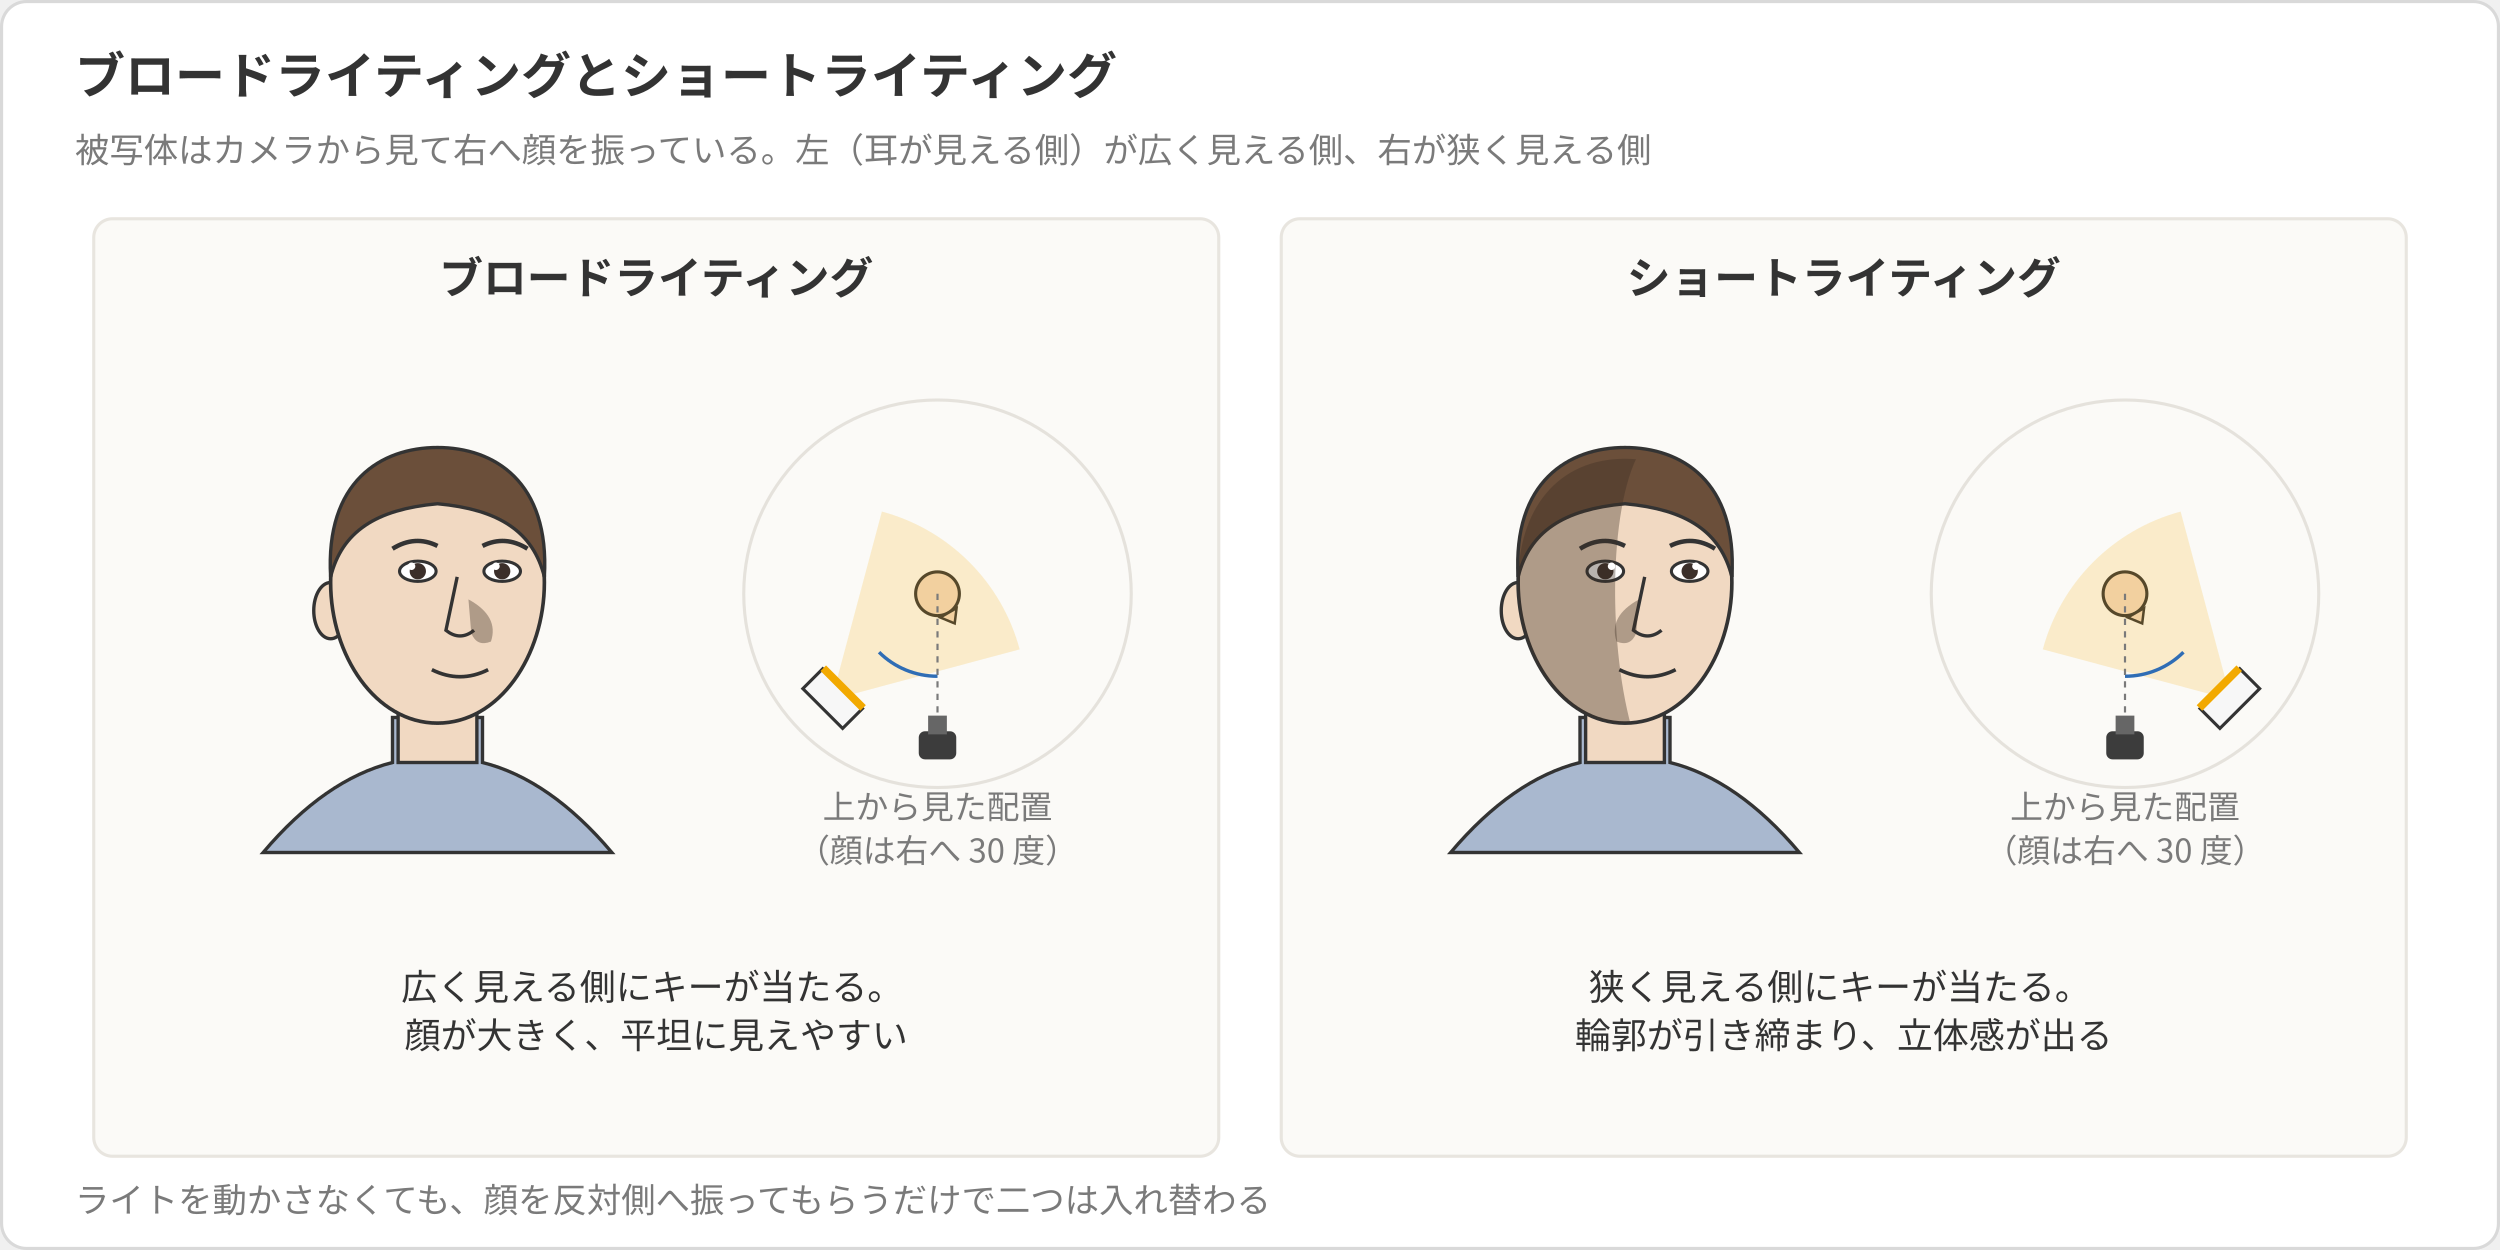
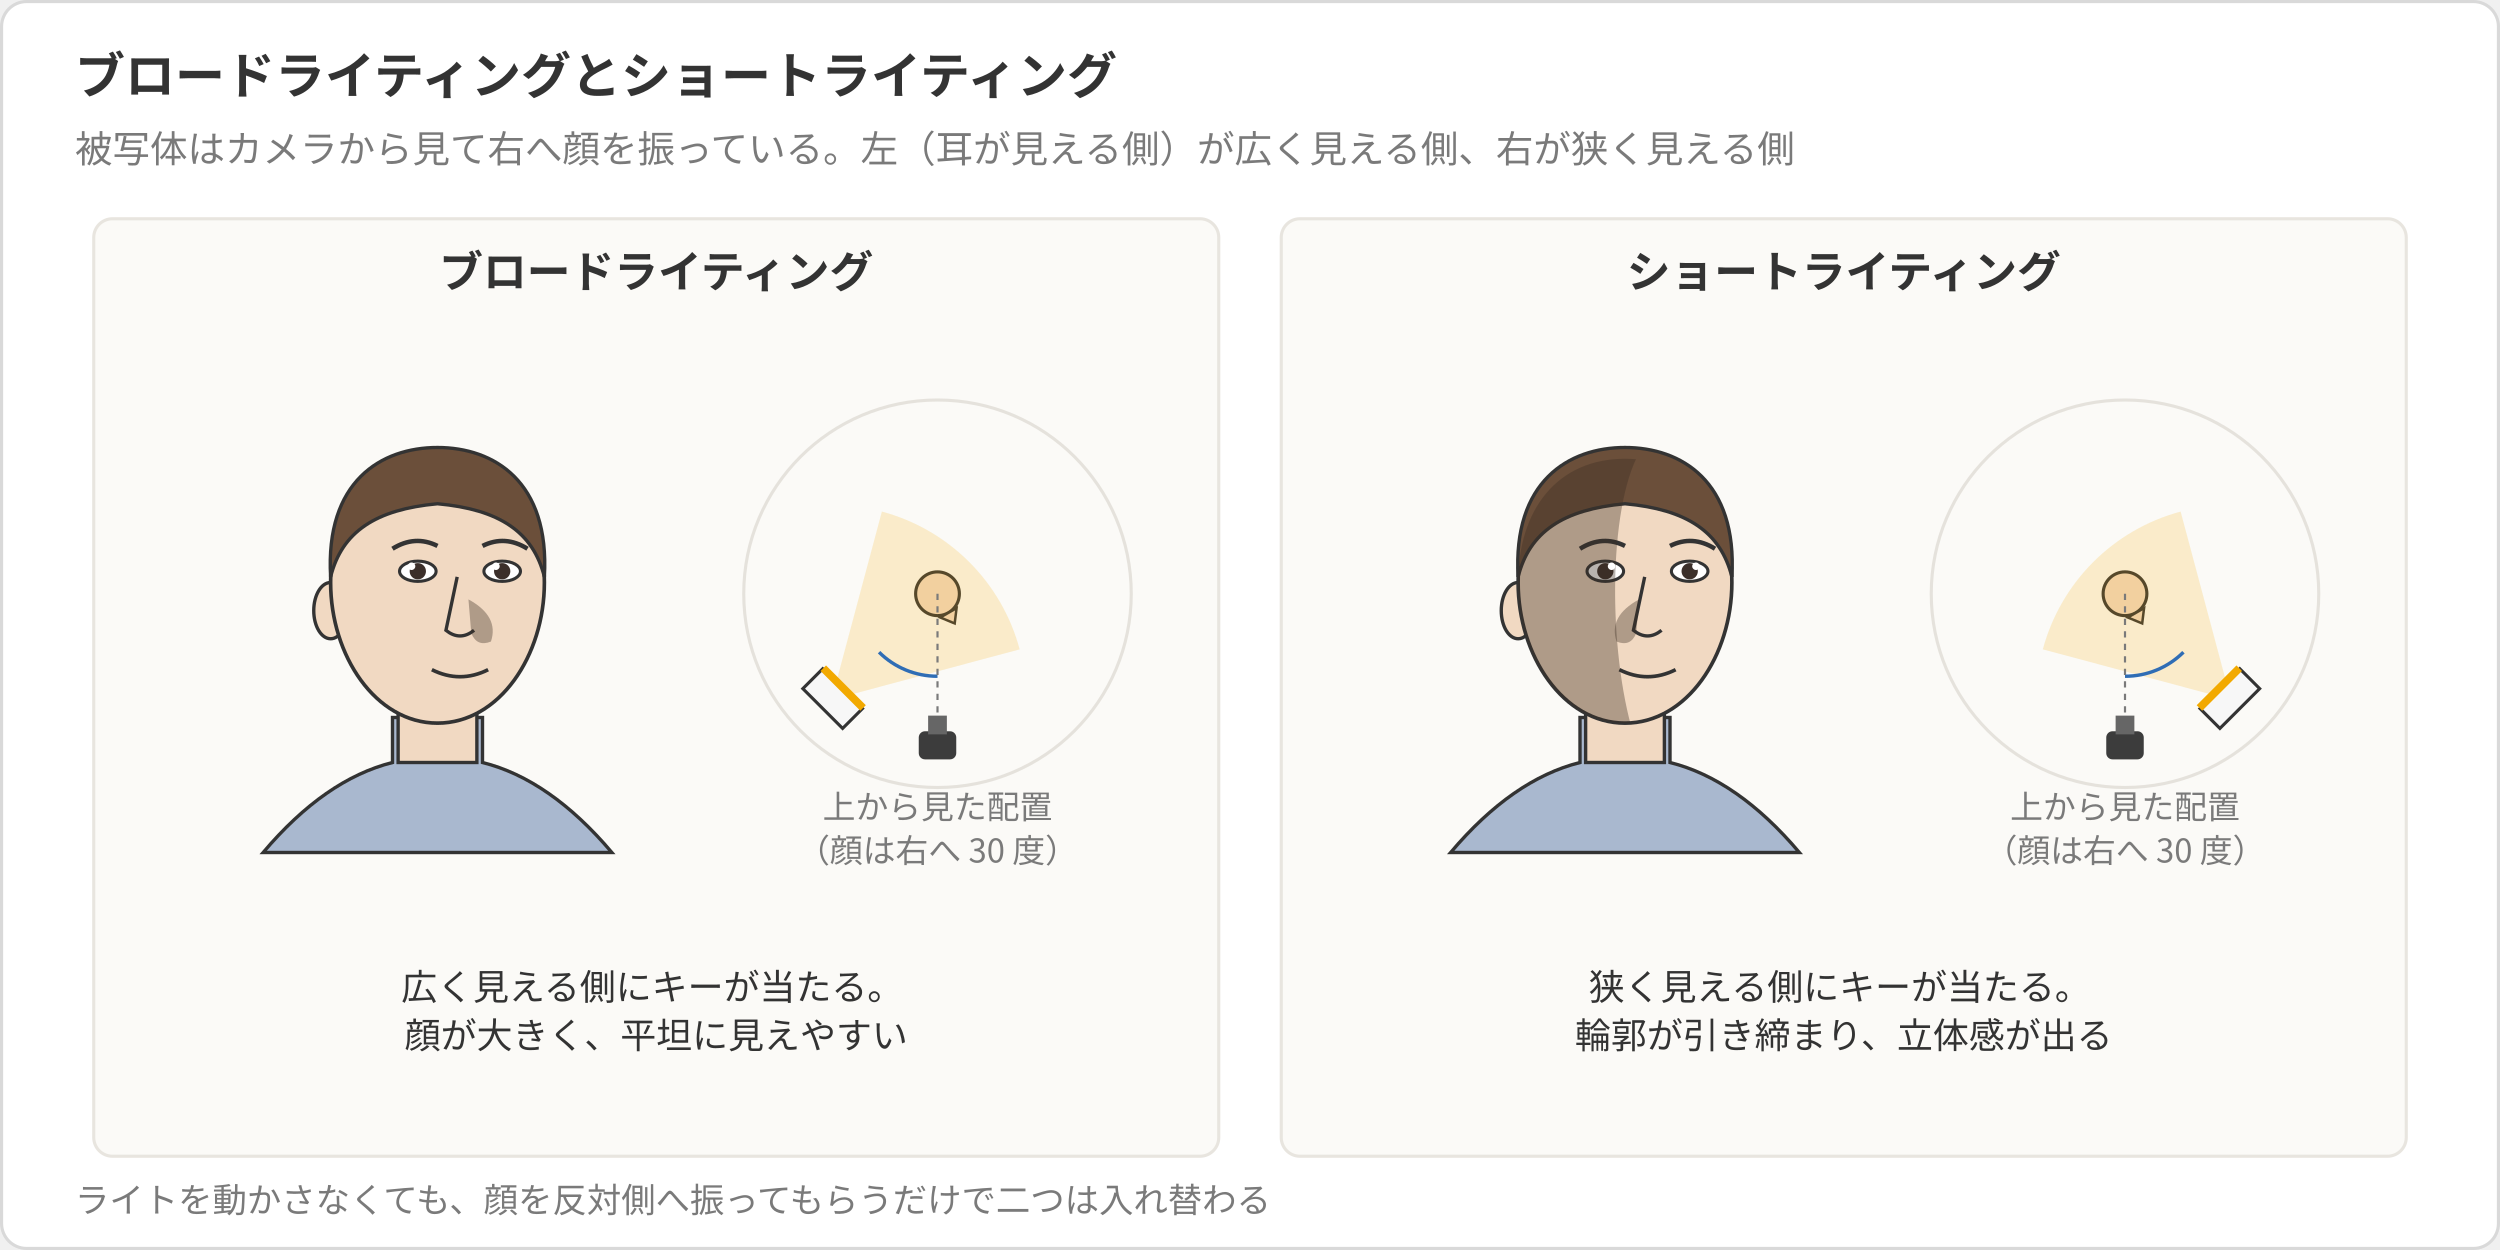
<svg xmlns="http://www.w3.org/2000/svg" viewBox="0 0 800 400" width="800" height="400" role="img" aria-label="ブロードライティングとショートライティング">
  <defs>
-     <marker id="arrow" viewBox="0 0 10 10" refX="9" refY="5" markerWidth="7" markerHeight="7" orient="auto-start-reverse">
-       <path d="M0,0 L10,5 L0,10 Z" fill="#333333" />
-     </marker>
-     <marker id="arrow-muted" viewBox="0 0 10 10" refX="9" refY="5" markerWidth="7" markerHeight="7" orient="auto-start-reverse">
-       <path d="M0,0 L10,5 L0,10 Z" fill="#7a7a7a" />
-     </marker>
-     <marker id="arrow-blue" viewBox="0 0 10 10" refX="9" refY="5" markerWidth="7" markerHeight="7" orient="auto-start-reverse">
-       <path d="M0,0 L10,5 L0,10 Z" fill="#2f6db5" />
-     </marker>
-     <marker id="arrow-light" viewBox="0 0 10 10" refX="9" refY="5" markerWidth="7" markerHeight="7" orient="auto-start-reverse">
-       <path d="M0,0 L10,5 L0,10 Z" fill="#f2a900" />
-     </marker>
-     <clipPath id="face14">
+     <filter id="blur" x="-30%" y="-30%" width="160%" height="160%">
+       <feGaussianBlur stdDeviation="4" />
+     </filter>
+     <clipPath id="face1">
      <path d="M0,-48 C24,-48 38,-30 38,-4 C38,22 22,46 0,46 C-22,46 -38,22 -38,-4 C-38,-30 -24,-48 0,-48 Z" />
    </clipPath>
-     <clipPath id="face15">
+     <clipPath id="body2">
+       <path d="M-62,92 Q-40,66 -16,60 L-16,44 L16,44 L16,60 Q40,66 62,92 Z" />
+     </clipPath>
+     <clipPath id="face3">
      <path d="M0,-48 C24,-48 38,-30 38,-4 C38,22 22,46 0,46 C-22,46 -38,22 -38,-4 C-38,-30 -24,-48 0,-48 Z" />
+     </clipPath>
+     <clipPath id="body4">
+       <path d="M-62,92 Q-40,66 -16,60 L-16,44 L16,44 L16,60 Q40,66 62,92 Z" />
    </clipPath>
  </defs>
  <rect x="0.5" y="0.5" width="799" height="399" rx="8" fill="#ffffff" stroke="#d9d9d9" />
-   <text x="24" y="30" font-family="'Noto Sans JP','Noto Sans CJK JP','Hiragino Sans','Yu Gothic','Meiryo',sans-serif" font-size="16" font-weight="bold" fill="#333333">ブロードライティングとショートライティング</text>
-   <text x="24.0" y="52.0" font-family="'Noto Sans JP','Noto Sans CJK JP','Hiragino Sans','Yu Gothic','Meiryo',sans-serif" font-size="11" text-anchor="start" fill="#7a7a7a" font-weight="normal">
+   <text x="24.0" y="30.0" font-family="'Noto Sans JP','Noto Sans CJK JP','Hiragino Sans','Yu Gothic','Meiryo',sans-serif" font-size="16" text-anchor="start" fill="#333333" font-weight="bold">
+     <tspan x="24.0" dy="0">ブロードライティングとショートライティング</tspan>
+   </text>
+   <text x="24.0" y="52.0" font-family="'Noto Sans JP','Noto Sans CJK JP','Hiragino Sans','Yu Gothic','Meiryo',sans-serif" font-size="12" text-anchor="start" fill="#7a7a7a" font-weight="normal">
    <tspan x="24.0" dy="0">被写体はカメラから見て右へ顔を振っている。左（耳が見える側）が広く見える側、右が狭く見える側</tspan>
  </text>
-   <rect x="30" y="70" width="360" height="300" rx="6" fill="#fbfaf7" stroke="#e8e5df" />
-   <text x="210.0" y="94.0" font-family="'Noto Sans JP','Noto Sans CJK JP','Hiragino Sans','Yu Gothic','Meiryo',sans-serif" font-size="14" text-anchor="middle" fill="#333333" font-weight="bold">
+   <rect x="30.0" y="70.0" width="360.0" height="300.0" rx="6" fill="#fbfaf7" stroke="#e8e5df" stroke-width="1" />
+   <text x="210.0" y="92.0" font-family="'Noto Sans JP','Noto Sans CJK JP','Hiragino Sans','Yu Gothic','Meiryo',sans-serif" font-size="14" text-anchor="middle" fill="#333333" font-weight="bold">
    <tspan x="210.0" dy="0">ブロードライティング</tspan>
  </text>
  <g transform="translate(140.0,190.0) scale(0.9)">
    <path d="M-62,92 Q-40,66 -16,60 L-16,44 L16,44 L16,60 Q40,66 62,92 Z" fill="#a9b8cf" stroke="#333333" stroke-width="1.2" />
    <rect x="-14" y="30" width="28" height="30" fill="#f1d9c2" stroke="#333333" stroke-width="1.2" />
    <ellipse cx="-38" cy="6" rx="6" ry="10" fill="#f1d9c2" stroke="#333333" stroke-width="1.2" />
    <path d="M0,-48 C24,-48 38,-30 38,-4 C38,22 22,46 0,46 C-22,46 -38,22 -38,-4 C-38,-30 -24,-48 0,-48 Z" fill="#f1d9c2" stroke="#333333" stroke-width="1.3" />
    <path d="M-38,-6 C-40,-40 -20,-52 0,-52 C20,-52 40,-40 38,-6 C34,-22 22,-30 0,-32 C-22,-30 -34,-22 -38,-6 Z" fill="#6b4f3a" stroke="#333333" stroke-width="1.2" />
    <path d="M-16,-16 Q-8,-21 0,-17" fill="none" stroke="#333333" stroke-width="1.6" />
    <path d="M16,-17 Q24,-21 32,-16" fill="none" stroke="#333333" stroke-width="1.6" />
    <ellipse cx="-7" cy="-8" rx="6.5" ry="3.6" fill="#fff" stroke="#333333" stroke-width="1.1" />
    <circle cx="-7" cy="-8" r="2.9" fill="#3b2f2a" />
    <ellipse cx="23" cy="-8" rx="6.5" ry="3.6" fill="#fff" stroke="#333333" stroke-width="1.1" />
    <circle cx="23" cy="-8" r="2.9" fill="#3b2f2a" />
    <path d="M7,-6 L3,13 Q8,17 13,13" fill="none" stroke="#333333" stroke-width="1.2" />
    <path d="M-2,27 Q8,32 18,27" fill="none" stroke="#333333" stroke-width="1.3" />
  </g>
-   <g clip-path="url(#face14)" transform="translate(140.0,190.0) scale(0.9)">
+   <g clip-path="url(#face1)" transform="translate(140.0,190.0) scale(0.9)">
    <path d="M26,-50 C48,-30 48,20 28,50 L60,50 L60,-50 Z" fill="#3a2c22" opacity="0.36" />
    <path d="M11,2 Q22,8 19,17 Q14,19 12,14 Z" fill="#3a2c22" opacity="0.36" />
  </g>
  <circle cx="131.7" cy="181.2" r="1.2" fill="#fff" />
  <circle cx="158.7" cy="181.2" r="1.2" fill="#fff" />
  <circle cx="300.0" cy="190.0" r="62" fill="#fbfaf7" stroke="#e5e2dc" stroke-width="1" />
  <circle cx="300.0" cy="190.0" r="7" fill="#f1d9c2" stroke="#333333" stroke-width="1" />
  <path d="M300.9,197.6 L305.5,199.5 L306.1,194.6 Z" fill="#f1d9c2" stroke="#333333" stroke-width="0.8" />
  <rect x="294.0" y="234.0" width="12" height="9" rx="2" fill="#3c3c3c" />
  <rect x="297.0" y="229.0" width="6" height="6" fill="#666" />
  <path d="M266.1,223.9 L282.2,163.7 A62.4,62.4 0 0,1 326.3,207.8 Z" fill="#f2a900" opacity="0.18" />
  <g transform="translate(266.1,223.9) rotate(-45.0)">
    <rect x="-4" y="-9" width="9" height="18" fill="#f7f7f7" stroke="#333333" stroke-width="1" />
    <rect x="4" y="-9" width="2.5" height="18" fill="#f2a900" />
  </g>
  <path d="M300.0,216.4 A26.4,26.4 0 0,1 281.3,208.7" fill="none" stroke="#2f6db5" stroke-width="1.1" />
  <line x1="300.0" y1="190.0" x2="300.0" y2="230.0" stroke="#7a7a7a" stroke-width="0.7" stroke-dasharray="2 2" />
  <text x="300.0" y="262.0" font-family="'Noto Sans JP','Noto Sans CJK JP','Hiragino Sans','Yu Gothic','Meiryo',sans-serif" font-size="10.5" text-anchor="middle" fill="#7a7a7a" font-weight="normal">
    <tspan x="300.0" dy="0">上から見た配置</tspan>
  </text>
  <text x="300.0" y="276.0" font-family="'Noto Sans JP','Noto Sans CJK JP','Hiragino Sans','Yu Gothic','Meiryo',sans-serif" font-size="10.5" text-anchor="middle" fill="#7a7a7a" font-weight="normal">
    <tspan x="300.0" dy="0">（顔は右へ 30 度）</tspan>
  </text>
  <text x="210.0" y="320.0" font-family="'Noto Sans JP','Noto Sans CJK JP','Hiragino Sans','Yu Gothic','Meiryo',sans-serif" font-size="11.5" text-anchor="middle" fill="#333333" font-weight="normal">
    <tspan x="210.0" dy="0">広く見える側にキーが当たる。</tspan>
    <tspan x="210.0" dy="15.5">顔が大きく、平坦に見えやすい</tspan>
  </text>
-   <rect x="410" y="70" width="360" height="300" rx="6" fill="#fbfaf7" stroke="#e8e5df" />
-   <text x="590.0" y="94.0" font-family="'Noto Sans JP','Noto Sans CJK JP','Hiragino Sans','Yu Gothic','Meiryo',sans-serif" font-size="14" text-anchor="middle" fill="#333333" font-weight="bold">
+   <rect x="410.0" y="70.0" width="360.0" height="300.0" rx="6" fill="#fbfaf7" stroke="#e8e5df" stroke-width="1" />
+   <text x="590.0" y="92.0" font-family="'Noto Sans JP','Noto Sans CJK JP','Hiragino Sans','Yu Gothic','Meiryo',sans-serif" font-size="14" text-anchor="middle" fill="#333333" font-weight="bold">
    <tspan x="590.0" dy="0">ショートライティング</tspan>
  </text>
  <g transform="translate(520.0,190.0) scale(0.9)">
    <path d="M-62,92 Q-40,66 -16,60 L-16,44 L16,44 L16,60 Q40,66 62,92 Z" fill="#a9b8cf" stroke="#333333" stroke-width="1.2" />
    <rect x="-14" y="30" width="28" height="30" fill="#f1d9c2" stroke="#333333" stroke-width="1.2" />
    <ellipse cx="-38" cy="6" rx="6" ry="10" fill="#f1d9c2" stroke="#333333" stroke-width="1.2" />
    <path d="M0,-48 C24,-48 38,-30 38,-4 C38,22 22,46 0,46 C-22,46 -38,22 -38,-4 C-38,-30 -24,-48 0,-48 Z" fill="#f1d9c2" stroke="#333333" stroke-width="1.3" />
    <path d="M-38,-6 C-40,-40 -20,-52 0,-52 C20,-52 40,-40 38,-6 C34,-22 22,-30 0,-32 C-22,-30 -34,-22 -38,-6 Z" fill="#6b4f3a" stroke="#333333" stroke-width="1.2" />
    <path d="M-16,-16 Q-8,-21 0,-17" fill="none" stroke="#333333" stroke-width="1.6" />
    <path d="M16,-17 Q24,-21 32,-16" fill="none" stroke="#333333" stroke-width="1.6" />
    <ellipse cx="-7" cy="-8" rx="6.5" ry="3.6" fill="#fff" stroke="#333333" stroke-width="1.1" />
    <circle cx="-7" cy="-8" r="2.9" fill="#3b2f2a" />
    <ellipse cx="23" cy="-8" rx="6.5" ry="3.6" fill="#fff" stroke="#333333" stroke-width="1.1" />
    <circle cx="23" cy="-8" r="2.9" fill="#3b2f2a" />
    <path d="M7,-6 L3,13 Q8,17 13,13" fill="none" stroke="#333333" stroke-width="1.2" />
    <path d="M-2,27 Q8,32 18,27" fill="none" stroke="#333333" stroke-width="1.3" />
  </g>
-   <g clip-path="url(#face15)" transform="translate(520.0,190.0) scale(0.9)">
+   <g clip-path="url(#face3)" transform="translate(520.0,190.0) scale(0.9)">
    <path d="M5,-50 C-6,-30 -6,20 3,50 L-60,50 L-60,-50 Z" fill="#3a2c22" opacity="0.36" />
    <path d="M5,2 Q-6,8 -3,17 Q2,19 4,14 Z" fill="#3a2c22" opacity="0.36" />
  </g>
  <circle cx="515.7" cy="181.2" r="1.2" fill="#fff" />
  <circle cx="542.7" cy="181.2" r="1.2" fill="#fff" />
  <circle cx="680.0" cy="190.0" r="62" fill="#fbfaf7" stroke="#e5e2dc" stroke-width="1" />
  <circle cx="680.0" cy="190.0" r="7" fill="#f1d9c2" stroke="#333333" stroke-width="1" />
  <path d="M680.9,197.6 L685.5,199.5 L686.1,194.6 Z" fill="#f1d9c2" stroke="#333333" stroke-width="0.8" />
  <rect x="674.0" y="234.0" width="12" height="9" rx="2" fill="#3c3c3c" />
  <rect x="677.0" y="229.0" width="6" height="6" fill="#666" />
  <path d="M713.9,223.9 L653.7,207.8 A62.4,62.4 0 0,1 697.8,163.7 Z" fill="#f2a900" opacity="0.18" />
  <g transform="translate(713.9,223.9) rotate(-135.0)">
    <rect x="-4" y="-9" width="9" height="18" fill="#f7f7f7" stroke="#333333" stroke-width="1" />
    <rect x="4" y="-9" width="2.5" height="18" fill="#f2a900" />
  </g>
  <path d="M680.0,216.4 A26.4,26.4 0 0,0 698.7,208.7" fill="none" stroke="#2f6db5" stroke-width="1.1" />
  <line x1="680.0" y1="190.0" x2="680.0" y2="230.0" stroke="#7a7a7a" stroke-width="0.7" stroke-dasharray="2 2" />
  <text x="680.0" y="262.0" font-family="'Noto Sans JP','Noto Sans CJK JP','Hiragino Sans','Yu Gothic','Meiryo',sans-serif" font-size="10.5" text-anchor="middle" fill="#7a7a7a" font-weight="normal">
    <tspan x="680.0" dy="0">上から見た配置</tspan>
  </text>
  <text x="680.0" y="276.0" font-family="'Noto Sans JP','Noto Sans CJK JP','Hiragino Sans','Yu Gothic','Meiryo',sans-serif" font-size="10.5" text-anchor="middle" fill="#7a7a7a" font-weight="normal">
    <tspan x="680.0" dy="0">（顔は右へ 30 度）</tspan>
  </text>
  <text x="590.0" y="320.0" font-family="'Noto Sans JP','Noto Sans CJK JP','Hiragino Sans','Yu Gothic','Meiryo',sans-serif" font-size="11.5" text-anchor="middle" fill="#333333" font-weight="normal">
    <tspan x="590.0" dy="0">狭く見える側にキーが当たる。</tspan>
    <tspan x="590.0" dy="15.5">輪郭が引き締まり、立体感が出る</tspan>
  </text>
  <text x="24.0" y="388.0" font-family="'Noto Sans JP','Noto Sans CJK JP','Hiragino Sans','Yu Gothic','Meiryo',sans-serif" font-size="11" text-anchor="start" fill="#7a7a7a" font-weight="normal">
    <tspan x="24.0" dy="0">ライトを動かさなくても、顔を反対側へ振ってもらうだけで二つは入れ替わる</tspan>
  </text>
</svg>
